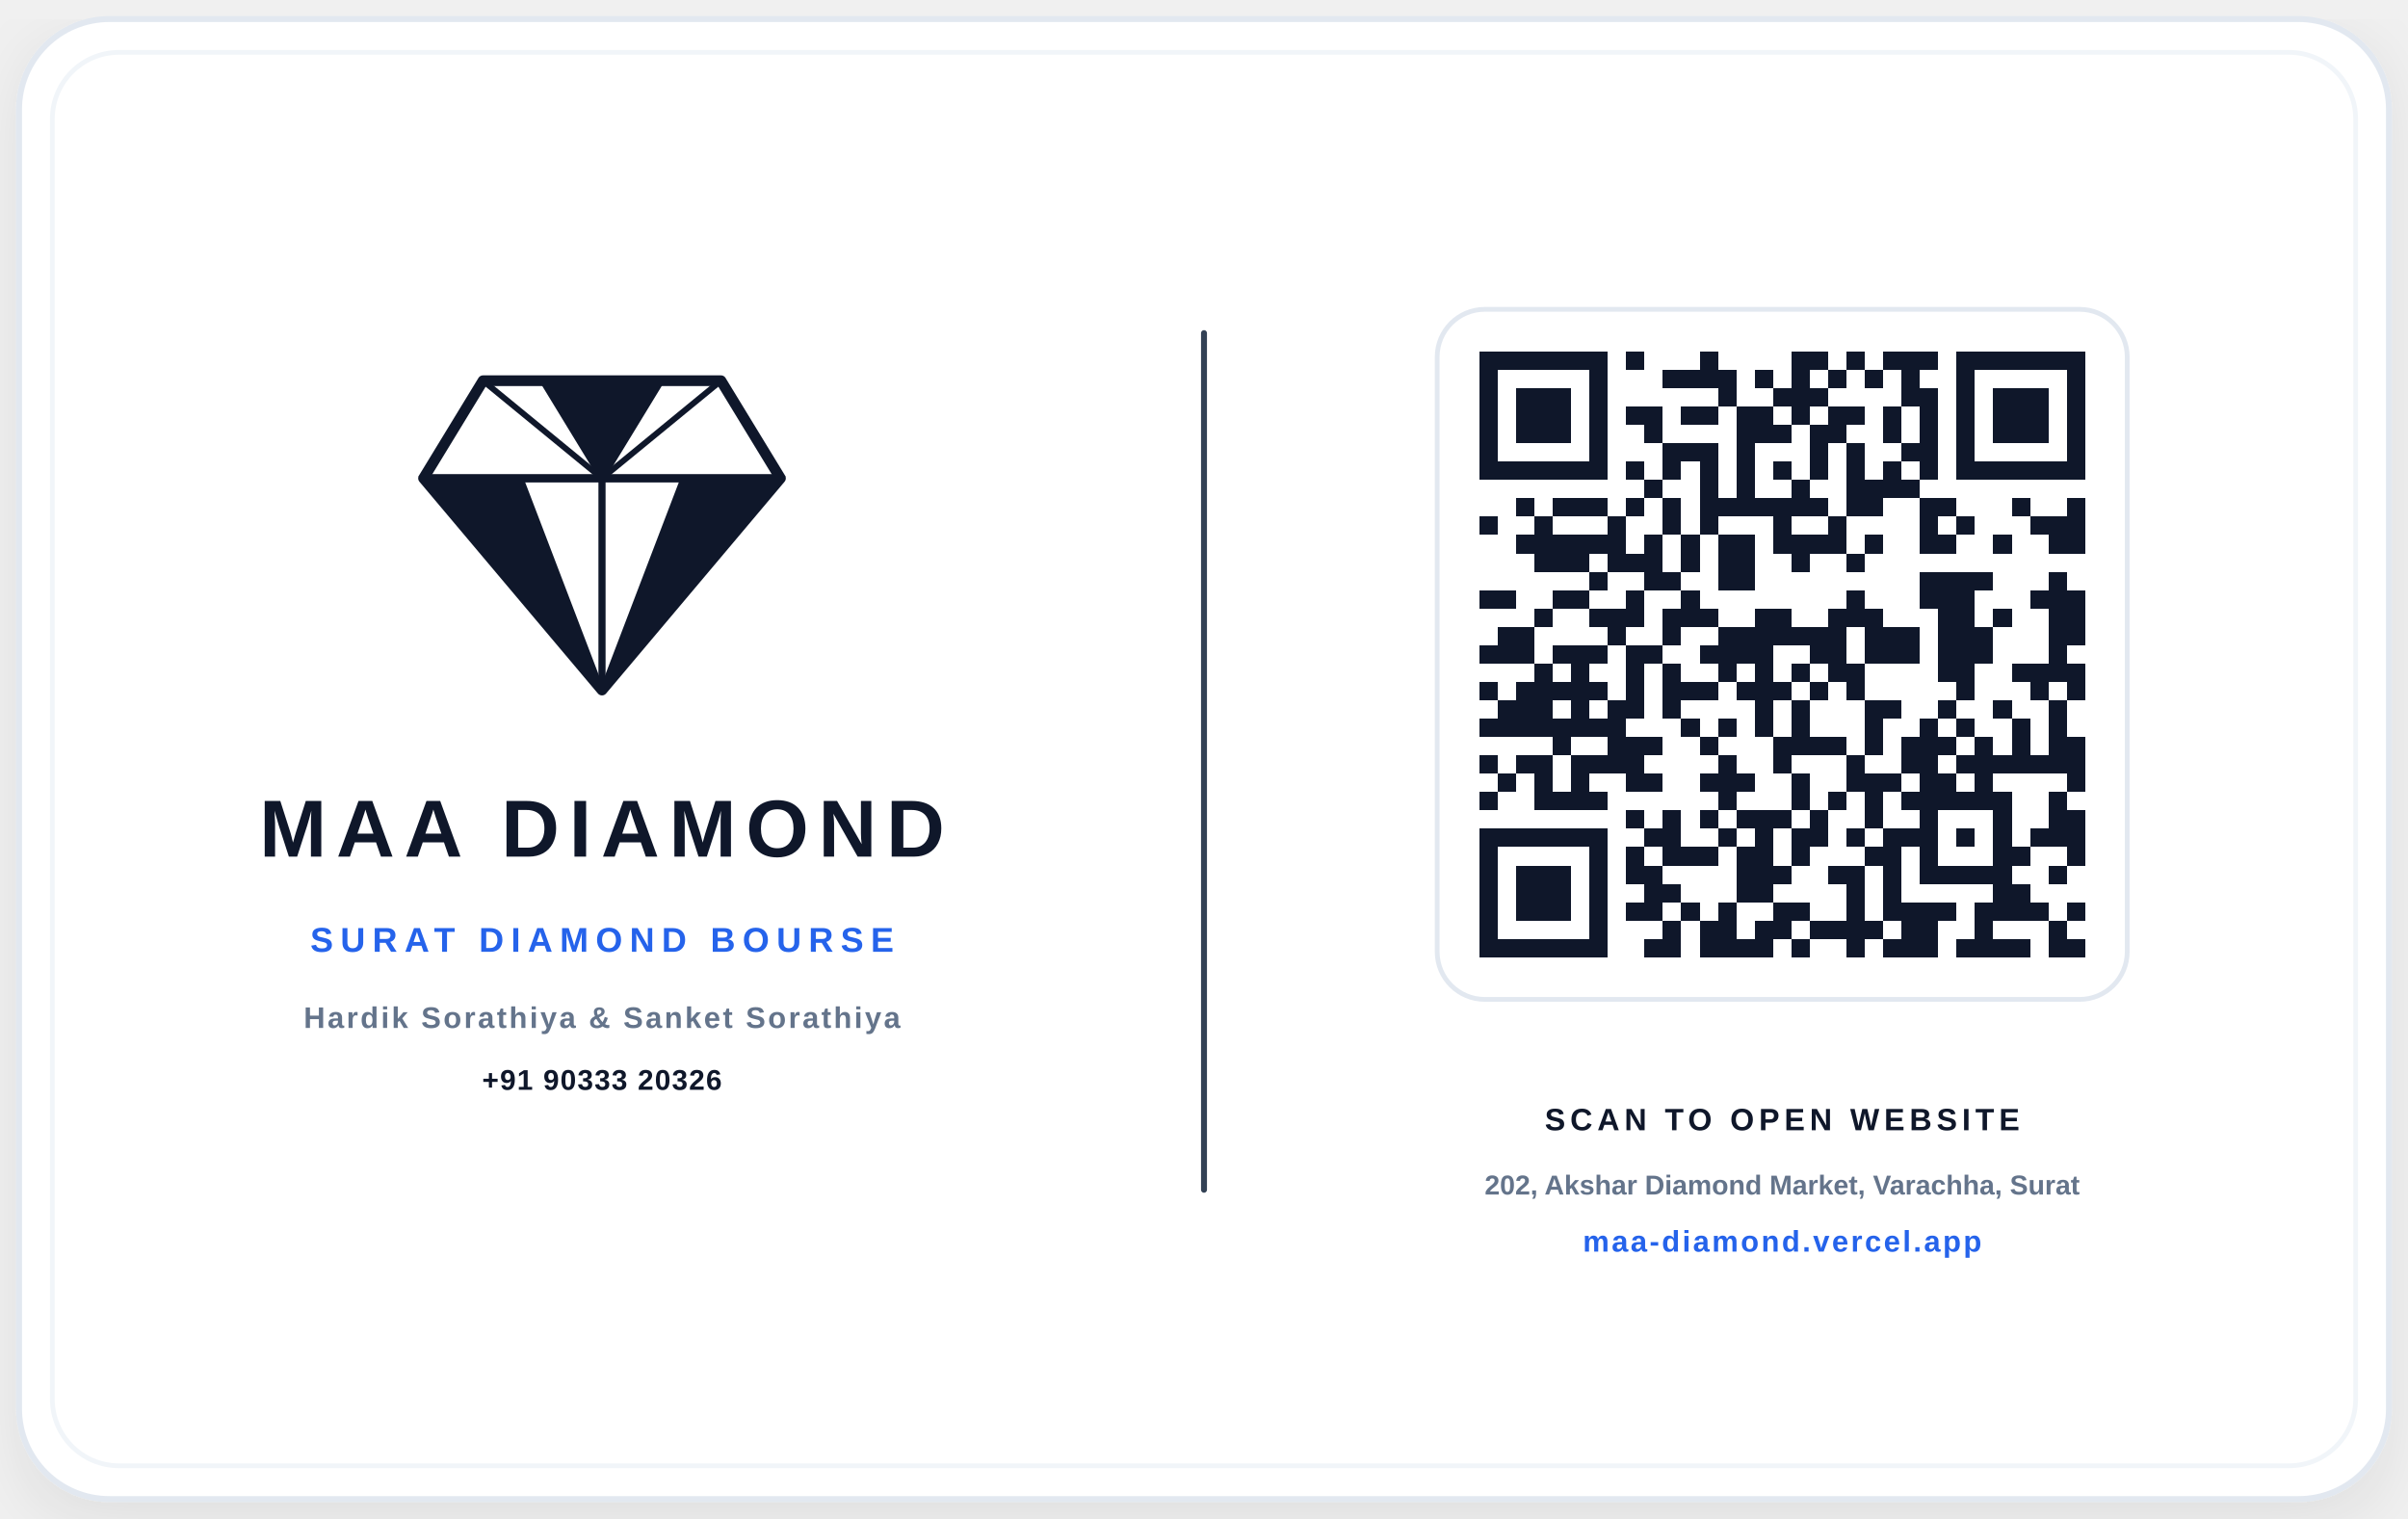
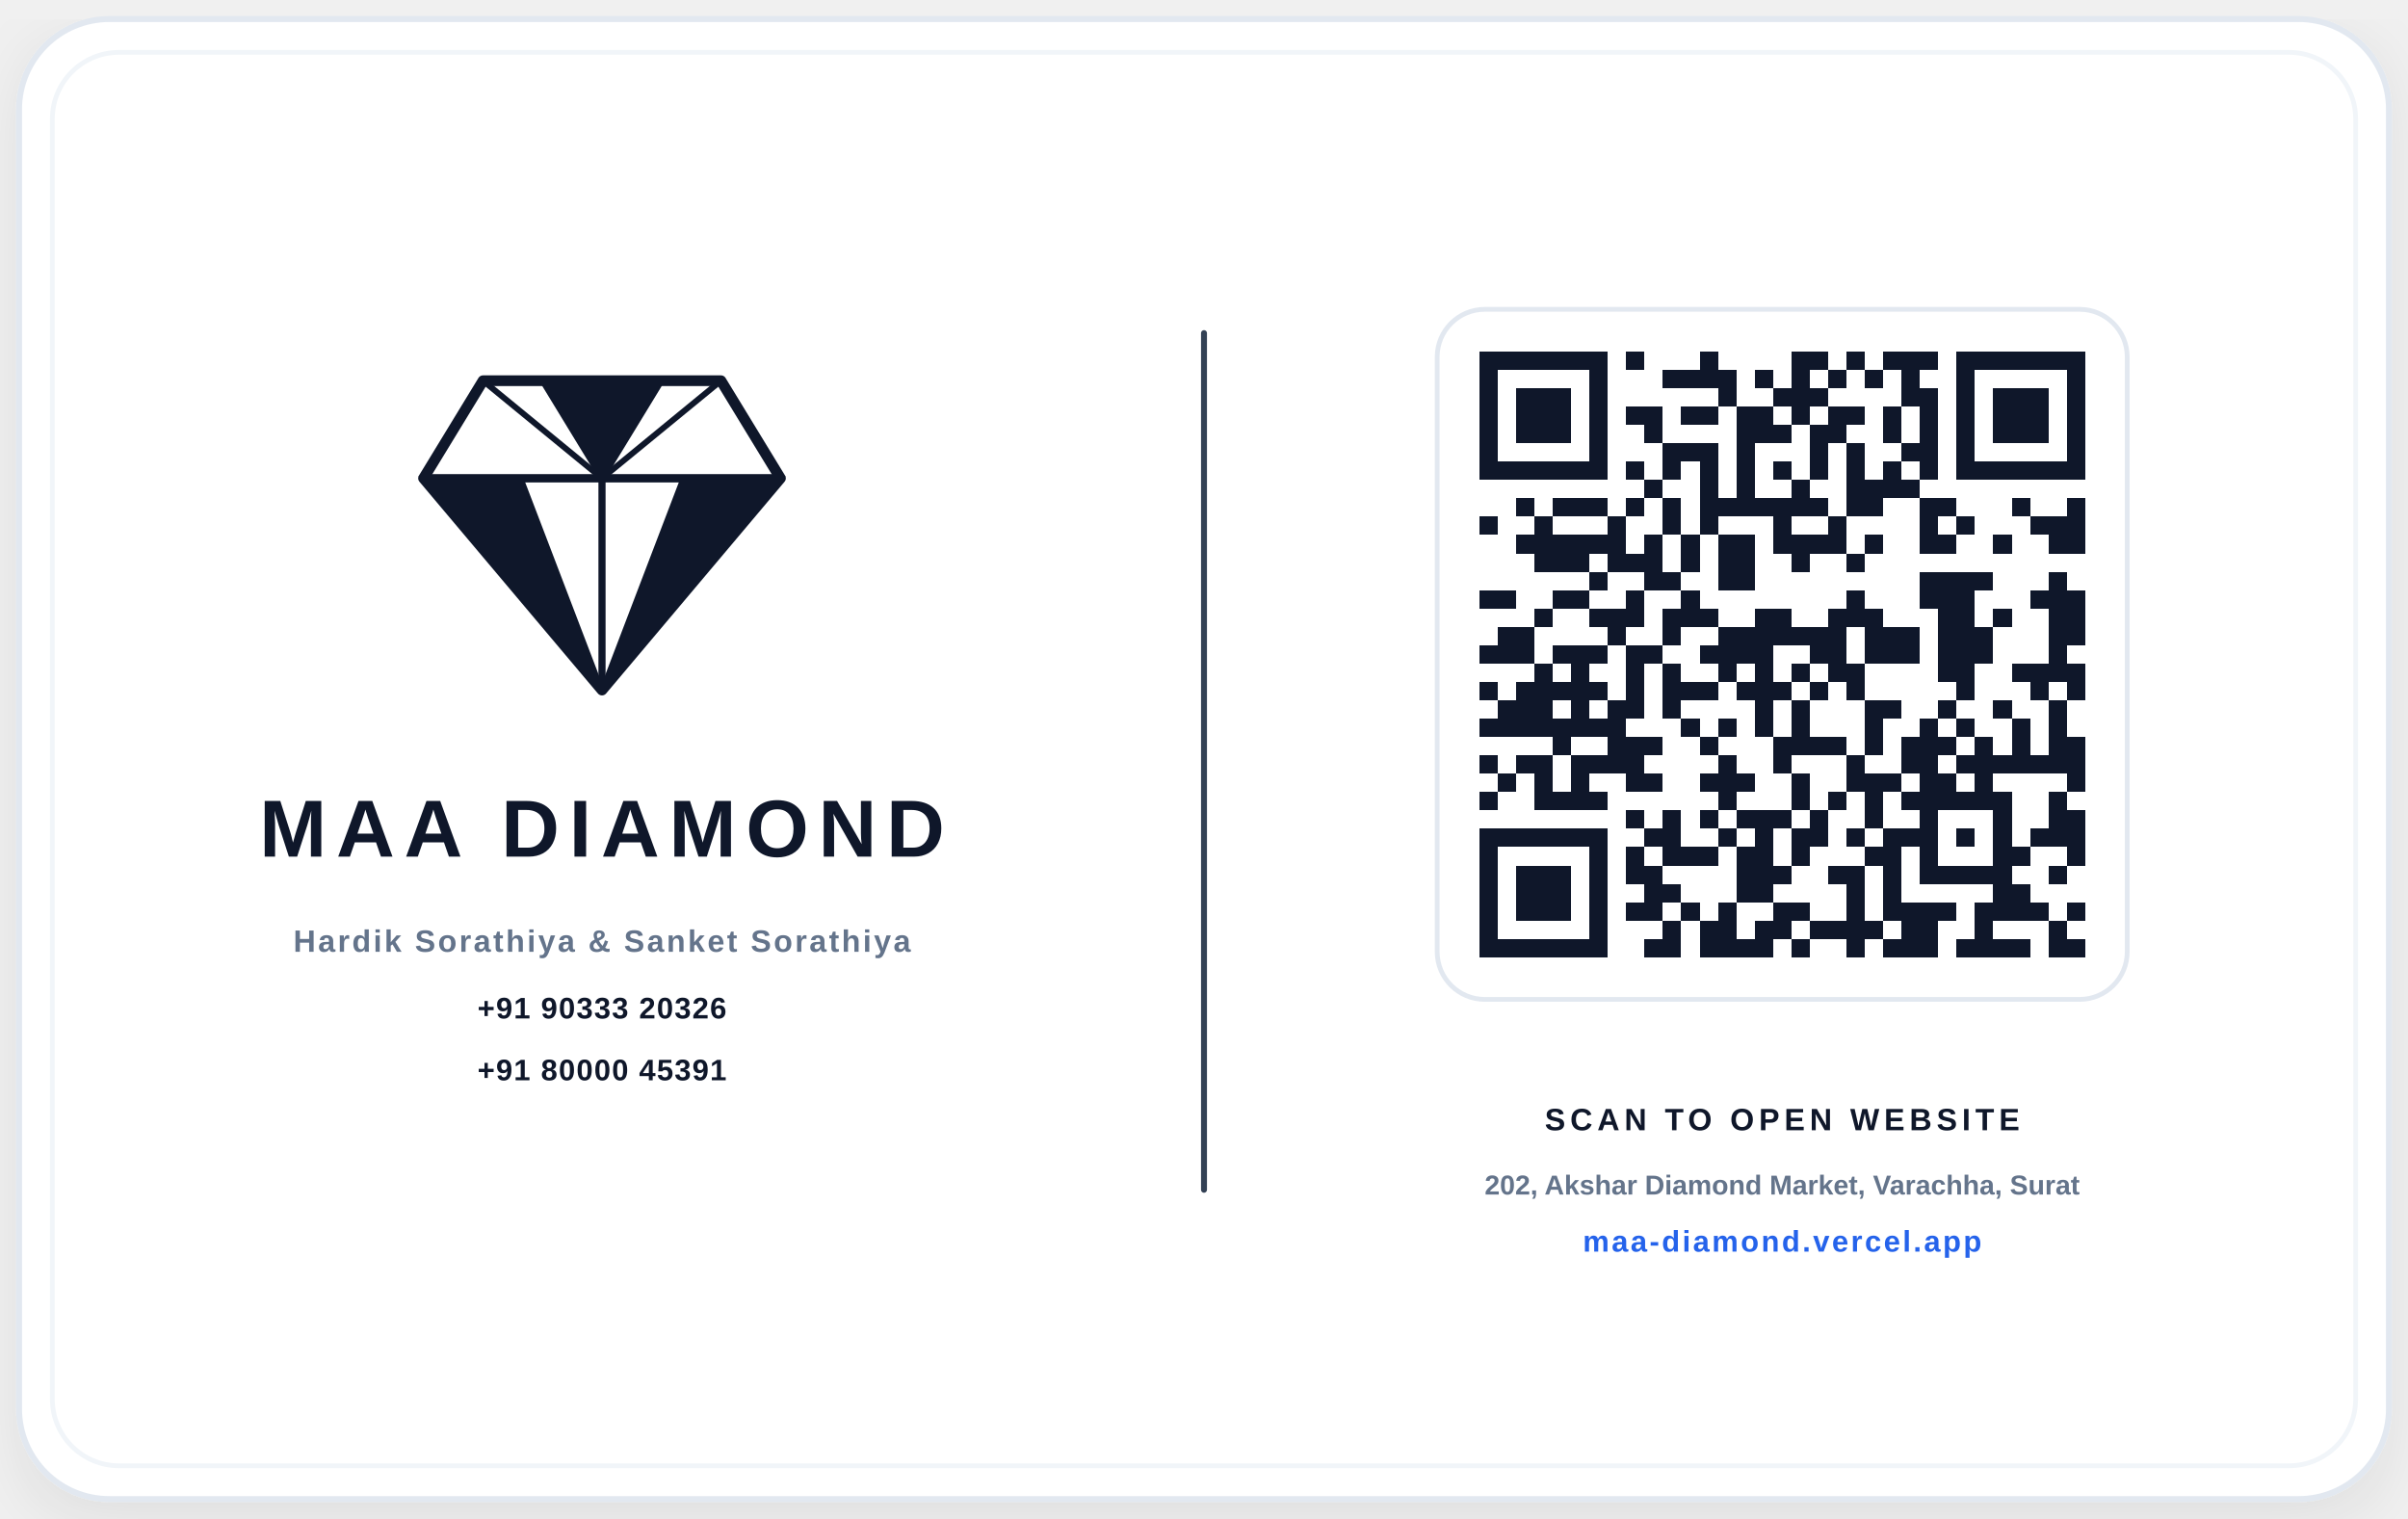
<svg xmlns="http://www.w3.org/2000/svg" width="1012" height="638" viewBox="0 0 1012 638">
  <defs>
    <filter id="cardShadow" x="-3%" y="-4%" width="106%" height="108%">
      <feDropShadow dx="0" dy="8" stdDeviation="14" flood-color="#000000" flood-opacity="0.08" />
    </filter>
  </defs>
  <rect x="8" y="8" width="996" height="622" rx="38" ry="38" fill="#FFFFFF" stroke="#E2E8F0" stroke-width="2.5" filter="url(#cardShadow)" />
  <rect x="22" y="22" width="968" height="594" rx="28" ry="28" fill="none" stroke="#F1F5F9" stroke-width="2" />
  <g transform="translate(253, 0)">
    <g transform="translate(-80, 145)">
      <polygon points="30,15 130,15 155,56 80,145 5,56" fill="none" stroke="#0F172A" stroke-width="4.5" stroke-linejoin="round" />
      <line x1="5" y1="56" x2="155" y2="56" stroke="#0F172A" stroke-width="3.5" />
      <polygon points="55,15 105,15 80,56" fill="#0F172A" stroke="#0F172A" stroke-width="2.5" />
      <line x1="30" y1="15" x2="80" y2="56" stroke="#0F172A" stroke-width="2.5" />
      <line x1="130" y1="15" x2="80" y2="56" stroke="#0F172A" stroke-width="2.5" />
      <line x1="80" y1="56" x2="80" y2="145" stroke="#0F172A" stroke-width="3" />
      <polygon points="5,56 46,56 80,145" fill="#0F172A" stroke="#0F172A" stroke-width="2" />
      <polygon points="155,56 114,56 80,145" fill="#0F172A" stroke="#0F172A" stroke-width="2" />
    </g>
    <text x="0" y="360" font-family="'Cinzel', 'Playfair Display', Calibri, 'Segoe UI', Arial, sans-serif" font-size="34" font-weight="900" fill="#0F172A" text-anchor="middle" letter-spacing="4">MAA DIAMOND</text>
-     <text x="0" y="400" font-family="Calibri, 'Segoe UI', Arial, sans-serif" font-size="14.5" font-weight="800" fill="#2563EB" text-anchor="middle" letter-spacing="3">SURAT DIAMOND BOURSE</text>
-     <text x="0" y="432" font-family="Calibri, 'Segoe UI', Arial, sans-serif" font-size="12.5" font-weight="600" fill="#64748B" text-anchor="middle" letter-spacing="1">Hardik Sorathiya &amp; Sanket Sorathiya</text>
-     <text x="0" y="458" font-family="Calibri, 'Segoe UI', Arial, sans-serif" font-size="12" font-weight="700" fill="#0F172A" text-anchor="middle" letter-spacing="0.5">+91 90333 20326</text>
+     <text x="0" y="400" font-family="Calibri, 'Segoe UI', Arial, sans-serif" font-size="13" font-weight="600" fill="#64748B" text-anchor="middle" letter-spacing="1">Hardik Sorathiya &amp; Sanket Sorathiya</text>
+     <text x="0" y="428" font-family="Calibri, 'Segoe UI', Arial, sans-serif" font-size="12.5" font-weight="700" fill="#0F172A" text-anchor="middle" letter-spacing="0.5">+91 90333 20326</text>
+     <text x="0" y="454" font-family="Calibri, 'Segoe UI', Arial, sans-serif" font-size="12.5" font-weight="700" fill="#0F172A" text-anchor="middle" letter-spacing="0.5">+91 80000 45391</text>
  </g>
  <line x1="506" y1="140" x2="506" y2="500" stroke="#334155" stroke-width="2.5" stroke-linecap="round" />
  <g transform="translate(614, 140)">
    <rect x="-10" y="-10" width="290" height="290" rx="20" fill="#FFFFFF" stroke="#E2E8F0" stroke-width="2" />
    <svg x="0" y="0" width="270" height="270" viewBox="0 0 35 35" shape-rendering="crispEdges">
      <path fill="#ffffff" d="M0 0h35v35H0z" />
      <path stroke="#0f172a" d="M1 1.5h7m1 0h1m3 0h1m4 0h2m1 0h1m1 0h3m1 0h7M1 2.5h1m5 0h1m3 0h4m1 0h1m1 0h1m1 0h1m1 0h1m1 0h1m2 0h1m5 0h1M1 3.5h1m1 0h3m1 0h1m6 0h1m2 0h3m4 0h2m1 0h1m1 0h3m1 0h1M1 4.5h1m1 0h3m1 0h1m1 0h2m1 0h2m1 0h2m1 0h1m1 0h2m1 0h1m1 0h1m1 0h1m1 0h3m1 0h1M1 5.5h1m1 0h3m1 0h1m2 0h1m4 0h3m1 0h2m2 0h1m1 0h1m1 0h1m1 0h3m1 0h1M1 6.5h1m5 0h1m3 0h3m1 0h1m3 0h1m1 0h1m2 0h2m1 0h1m5 0h1M1 7.5h7m1 0h1m1 0h1m1 0h1m1 0h1m1 0h1m1 0h1m1 0h1m1 0h1m1 0h1m1 0h7M10 8.5h1m2 0h1m1 0h1m2 0h1m2 0h4M3 9.5h1m1 0h3m1 0h1m1 0h1m1 0h7m1 0h2m2 0h2m3 0h1m2 0h1M1 10.5h1m2 0h1m3 0h1m2 0h1m1 0h1m3 0h1m2 0h1m4 0h1m1 0h1m3 0h3M3 11.5h6m1 0h1m1 0h1m1 0h2m1 0h4m1 0h1m2 0h2m2 0h1m2 0h2M4 12.5h3m1 0h3m1 0h1m1 0h2m2 0h1m2 0h1M7 13.5h1m2 0h2m2 0h2m9 0h4m3 0h1M1 14.5h2m2 0h2m2 0h1m2 0h1m8 0h1m3 0h3m3 0h3M4 15.5h1m2 0h3m1 0h3m2 0h2m2 0h3m3 0h2m1 0h1m2 0h2M2 16.5h2m4 0h1m2 0h1m2 0h7m1 0h3m1 0h3m3 0h2M1 17.5h3m1 0h3m1 0h2m2 0h4m2 0h2m1 0h3m1 0h3m3 0h1M4 18.5h1m1 0h1m2 0h1m1 0h1m2 0h1m1 0h1m1 0h1m1 0h2m4 0h2m2 0h4M1 19.5h1m1 0h5m1 0h1m1 0h3m1 0h3m1 0h1m1 0h1m5 0h1m3 0h1m1 0h1M2 20.5h3m1 0h1m1 0h2m1 0h1m4 0h1m1 0h1m3 0h2m2 0h1m2 0h1m2 0h1M1 21.5h8m3 0h1m1 0h1m1 0h1m1 0h1m3 0h1m2 0h1m1 0h1m2 0h1m1 0h1M5 22.5h1m2 0h3m2 0h1m3 0h4m1 0h1m1 0h3m1 0h1m1 0h1m1 0h2M1 23.5h1m1 0h2m1 0h4m4 0h1m2 0h1m3 0h1m2 0h2m1 0h7M2 24.5h1m1 0h1m1 0h1m2 0h2m2 0h3m2 0h1m2 0h3m1 0h2m1 0h1m4 0h1M1 25.5h1m2 0h4m6 0h1m3 0h1m1 0h1m1 0h1m1 0h6m2 0h1M9 26.5h1m1 0h1m1 0h1m1 0h3m1 0h1m2 0h1m2 0h1m3 0h1m2 0h2M1 27.5h7m2 0h2m2 0h1m1 0h1m1 0h2m1 0h1m1 0h3m1 0h1m1 0h1m1 0h3M1 28.5h1m5 0h1m1 0h1m1 0h3m1 0h2m1 0h1m3 0h2m1 0h1m3 0h2m2 0h1M1 29.5h1m1 0h3m1 0h1m1 0h2m4 0h3m2 0h2m1 0h1m1 0h5m2 0h1M1 30.5h1m1 0h3m1 0h1m2 0h2m3 0h2m4 0h1m1 0h1m5 0h2M1 31.5h1m1 0h3m1 0h1m1 0h2m1 0h1m1 0h1m2 0h2m2 0h1m1 0h4m1 0h4m1 0h1M1 32.5h1m5 0h1m3 0h1m1 0h2m1 0h2m1 0h4m1 0h2m2 0h1m3 0h1M1 33.5h7m2 0h2m1 0h4m1 0h1m2 0h1m1 0h3m1 0h4m1 0h2" />
    </svg>
  </g>
  <text x="749" y="475" font-family="Calibri, 'Segoe UI', Arial, sans-serif" font-size="13" font-weight="900" fill="#0F172A" text-anchor="middle" letter-spacing="2">SCAN TO OPEN WEBSITE</text>
  <text x="749" y="502" font-family="Calibri, 'Segoe UI', Arial, sans-serif" font-size="11.5" font-weight="600" fill="#64748B" text-anchor="middle">202, Akshar Diamond Market, Varachha, Surat</text>
  <text x="749" y="526" font-family="Calibri, 'Segoe UI', Arial, sans-serif" font-size="12.5" font-weight="800" fill="#2563EB" text-anchor="middle" letter-spacing="1">maa-diamond.vercel.app</text>
</svg>
